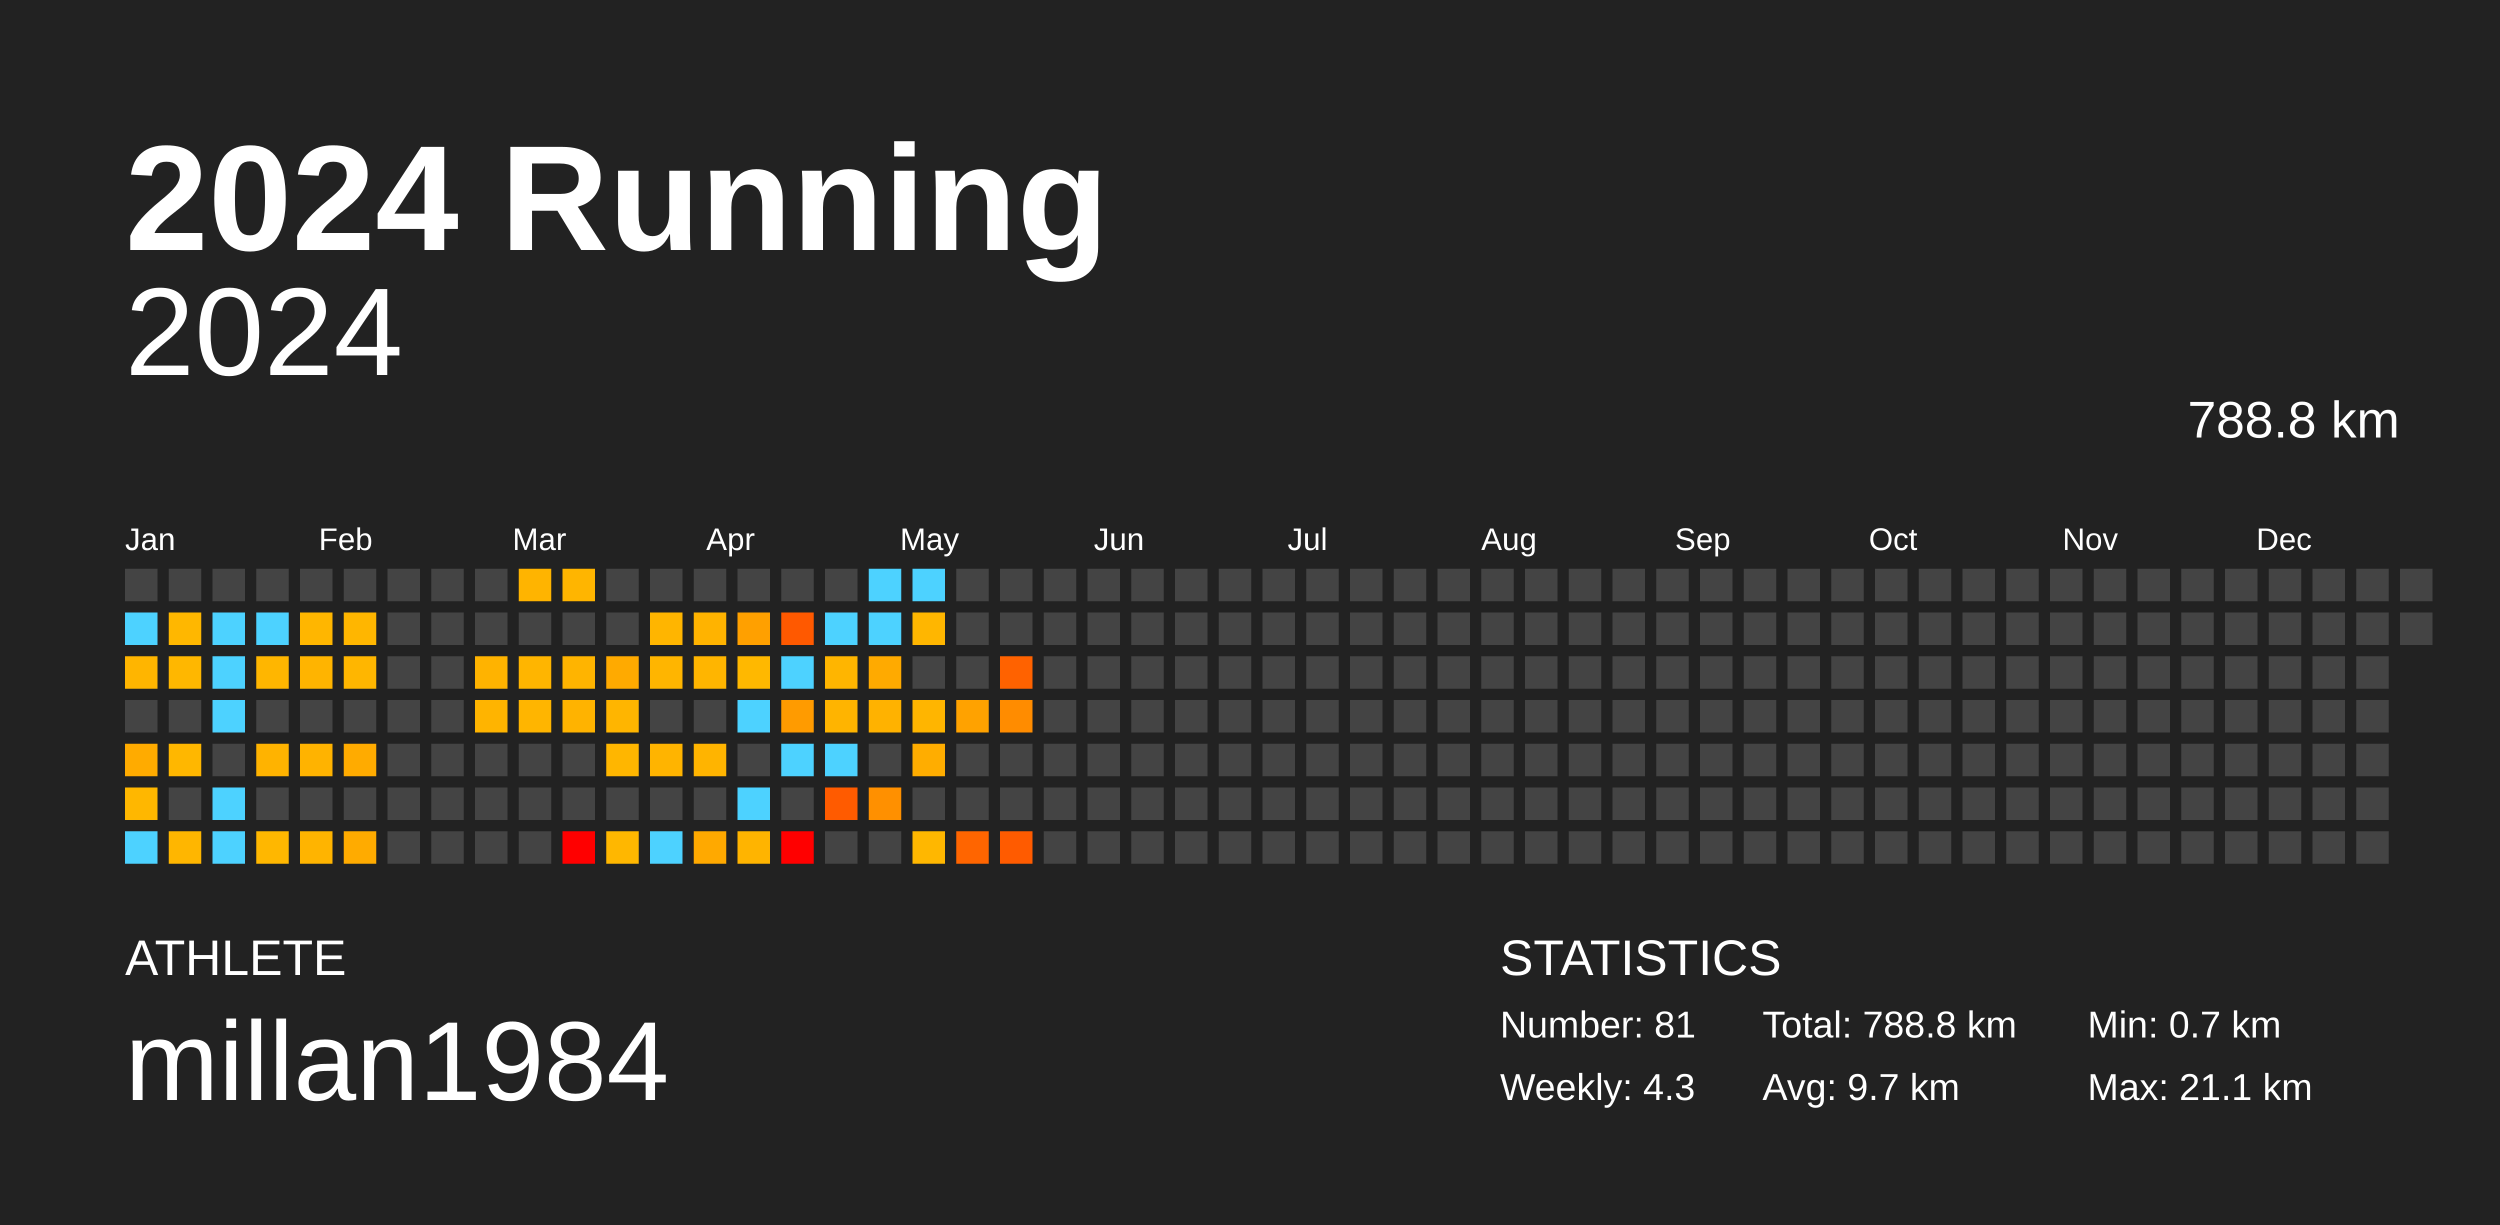
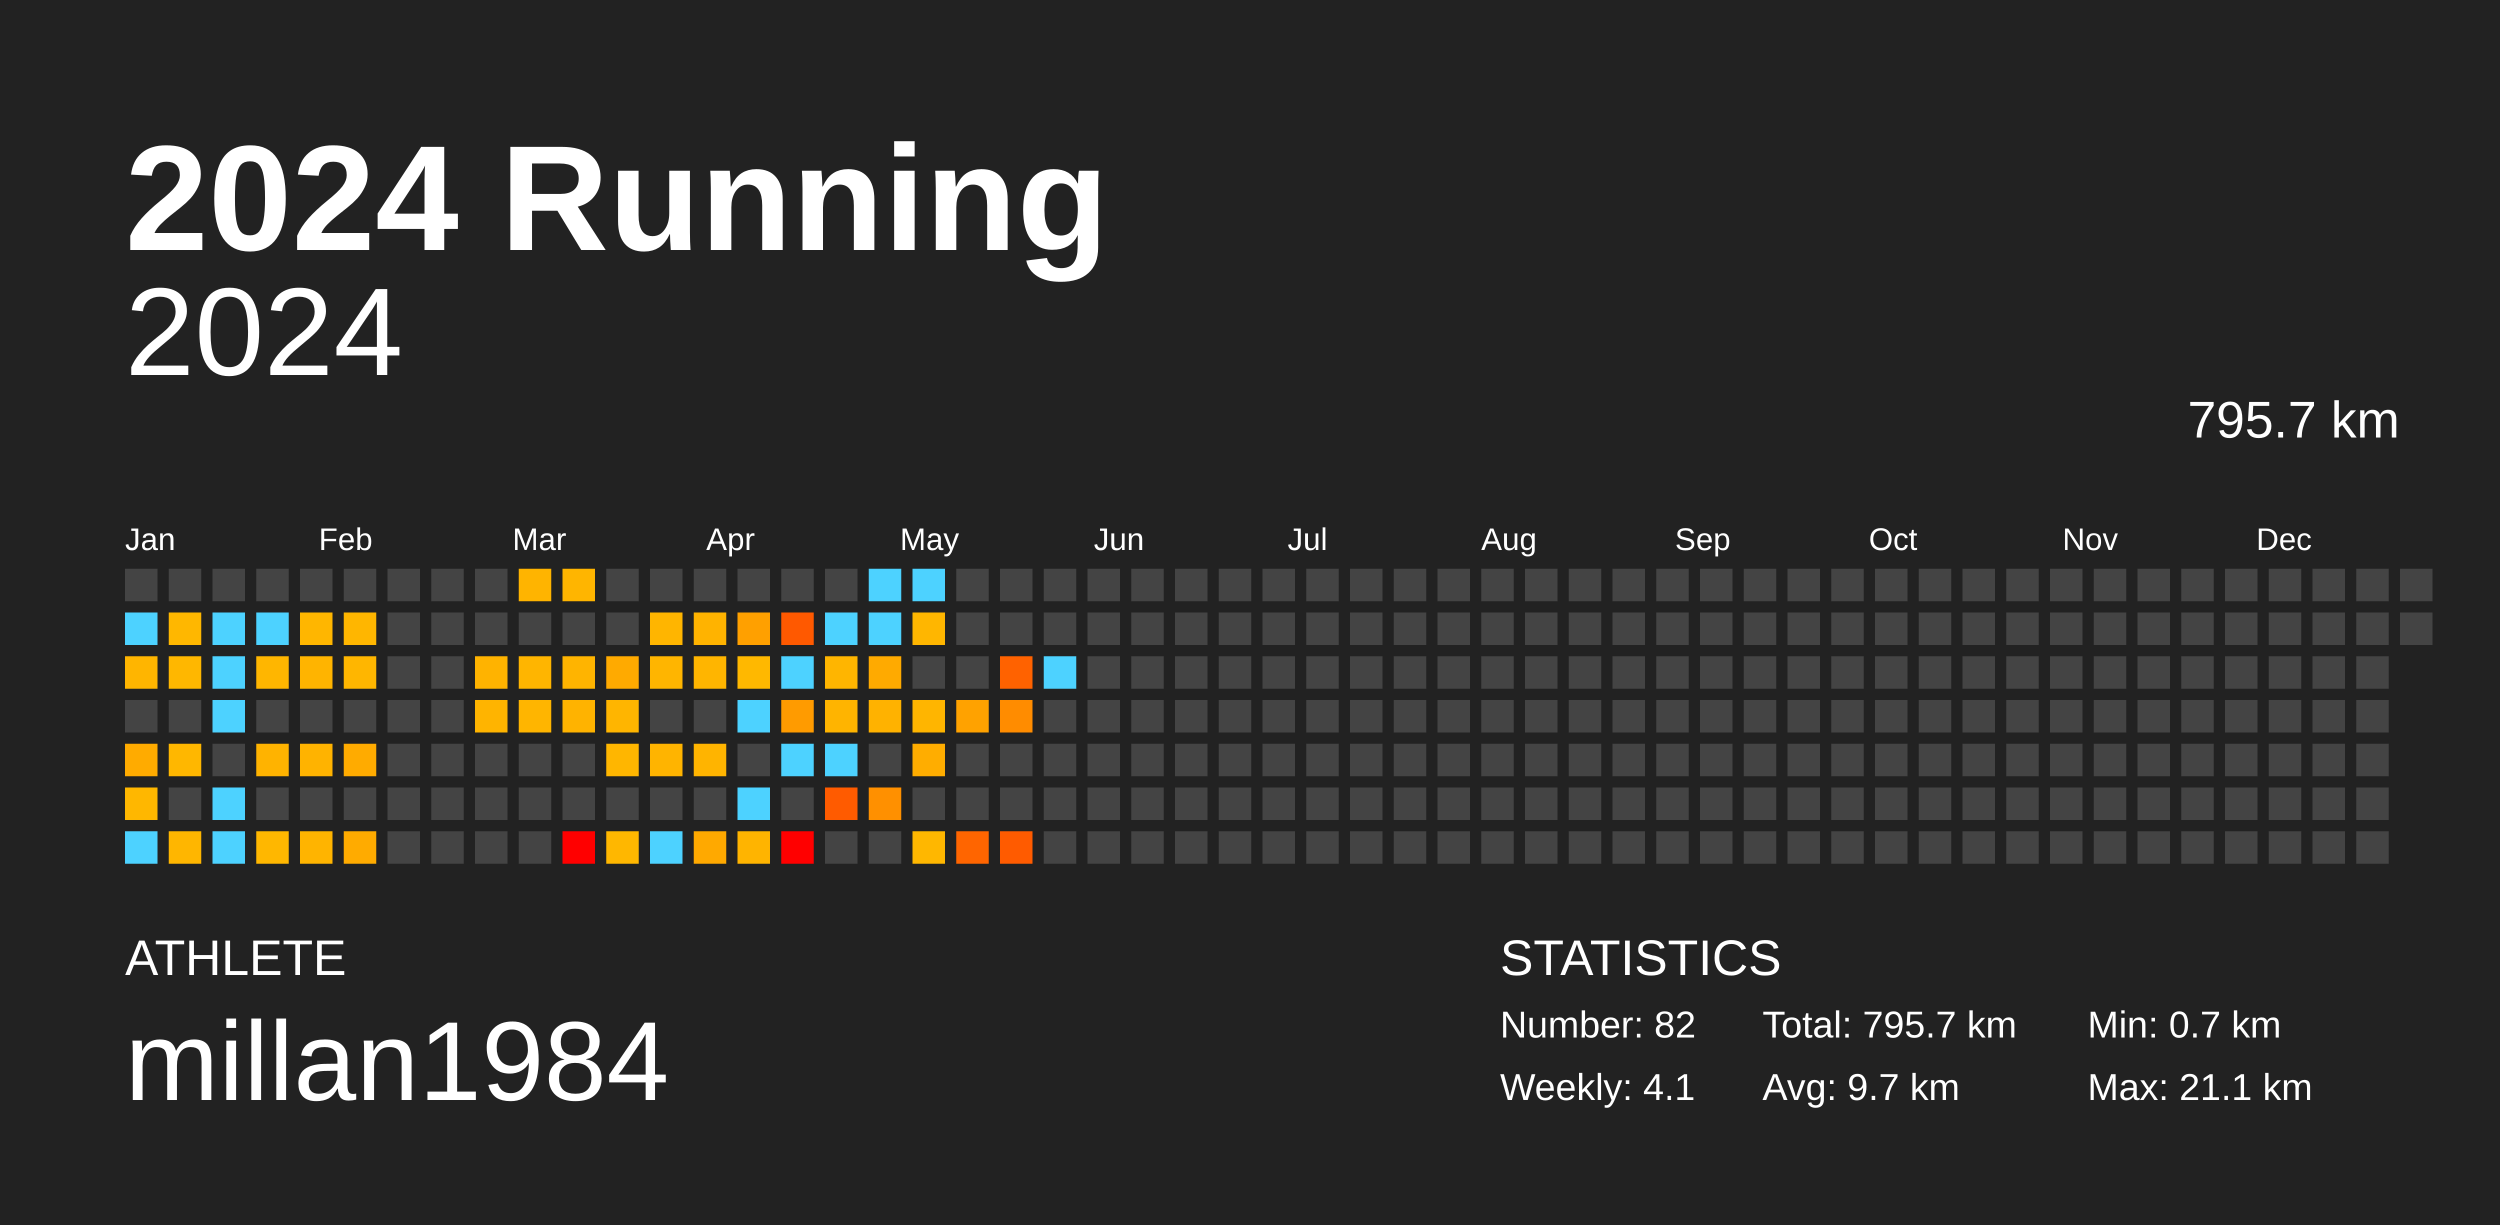
<svg xmlns="http://www.w3.org/2000/svg" baseProfile="full" height="98mm" version="1.1" viewBox="0,0,200,98" width="200mm">
  <defs />
  <rect fill="#222222" height="98" width="200" x="0" y="0" />
  <text fill="#FFFFFF" style="font-size:12px; font-family:Arial; font-weight:bold;" x="10" y="20">2024 Running</text>
  <text fill="#FFFFFF" style="font-size:4px; font-family:Arial" x="10" y="78">ATHLETE</text>
  <text fill="#FFFFFF" style="font-size:9px; font-family:Arial" x="10" y="88">millan1984</text>
  <text fill="#FFFFFF" style="font-size:4px; font-family:Arial" x="120" y="78">STATISTICS</text>
-   <text fill="#FFFFFF" style="font-size:3px; font-family:Arial" x="120" y="83">Number: 81</text>
-   <text fill="#FFFFFF" style="font-size:3px; font-family:Arial" x="120" y="88">Weekly: 4.3</text>
-   <text fill="#FFFFFF" style="font-size:3px; font-family:Arial" x="141" y="83">Total: 788.8 km</text>
+   <text fill="#FFFFFF" style="font-size:3px; font-family:Arial" x="120" y="83">Number: 82</text>
+   <text fill="#FFFFFF" style="font-size:3px; font-family:Arial" x="120" y="88">Weekly: 4.1</text>
+   <text fill="#FFFFFF" style="font-size:3px; font-family:Arial" x="141" y="83">Total: 795.7 km</text>
  <text fill="#FFFFFF" style="font-size:3px; font-family:Arial" x="141" y="88">Avg: 9.7 km</text>
  <text fill="#FFFFFF" style="font-size:3px; font-family:Arial" x="167" y="83">Min: 0.7 km</text>
  <text fill="#FFFFFF" style="font-size:3px; font-family:Arial" x="167" y="88">Max: 21.1 km</text>
  <text alignment-baseline="hanging" fill="#FFFFFF" style="font-size:10.0px; font-family:Arial;" x="10" y="30">2024</text>
-   <text alignment-baseline="hanging" fill="#FFFFFF" style="font-size:4.125px; font-family:Arial;" x="175" y="35">788.8 km</text>
+   <text alignment-baseline="hanging" fill="#FFFFFF" style="font-size:4.125px; font-family:Arial;" x="175" y="35">795.7 km</text>
  <text fill="#FFFFFF" style="font-size:2.5px; font-family:Arial" x="10.0" y="44">Jan</text>
  <text fill="#FFFFFF" style="font-size:2.5px; font-family:Arial" x="25.5" y="44">Feb</text>
  <text fill="#FFFFFF" style="font-size:2.5px; font-family:Arial" x="41.0" y="44">Mar</text>
  <text fill="#FFFFFF" style="font-size:2.5px; font-family:Arial" x="56.5" y="44">Apr</text>
  <text fill="#FFFFFF" style="font-size:2.5px; font-family:Arial" x="72.0" y="44">May</text>
  <text fill="#FFFFFF" style="font-size:2.5px; font-family:Arial" x="87.5" y="44">Jun</text>
  <text fill="#FFFFFF" style="font-size:2.5px; font-family:Arial" x="103.0" y="44">Jul</text>
  <text fill="#FFFFFF" style="font-size:2.5px; font-family:Arial" x="118.5" y="44">Aug</text>
  <text fill="#FFFFFF" style="font-size:2.5px; font-family:Arial" x="134.0" y="44">Sep</text>
  <text fill="#FFFFFF" style="font-size:2.5px; font-family:Arial" x="149.5" y="44">Oct</text>
  <text fill="#FFFFFF" style="font-size:2.5px; font-family:Arial" x="165.0" y="44">Nov</text>
  <text fill="#FFFFFF" style="font-size:2.5px; font-family:Arial" x="180.5" y="44">Dec</text>
  <rect fill="#444444" height="2.6" width="2.6" x="10.0" y="45.5" />
  <rect fill="#4dd2ff" height="2.6" width="2.6" x="10.0" y="49.0" />
  <rect fill="#ffb500" height="2.6" width="2.6" x="10.0" y="52.5" />
  <rect fill="#444444" height="2.6" width="2.6" x="10.0" y="56.0" />
  <rect fill="#ffab00" height="2.6" width="2.6" x="10.0" y="59.5" />
  <rect fill="#ffb700" height="2.6" width="2.6" x="10.0" y="63.0" />
  <rect fill="#4dd2ff" height="2.6" width="2.6" x="10.0" y="66.5" />
  <rect fill="#444444" height="2.6" width="2.6" x="13.5" y="45.5" />
  <rect fill="#ffb700" height="2.6" width="2.6" x="13.5" y="49.0" />
  <rect fill="#ffb700" height="2.6" width="2.6" x="13.5" y="52.5" />
  <rect fill="#444444" height="2.6" width="2.6" x="13.5" y="56.0" />
  <rect fill="#ffb700" height="2.6" width="2.6" x="13.5" y="59.5" />
  <rect fill="#444444" height="2.6" width="2.6" x="13.5" y="63.0" />
  <rect fill="#ffb600" height="2.6" width="2.6" x="13.5" y="66.5" />
  <rect fill="#444444" height="2.6" width="2.6" x="17.0" y="45.5" />
  <rect fill="#4dd2ff" height="2.6" width="2.6" x="17.0" y="49.0" />
  <rect fill="#4dd2ff" height="2.6" width="2.6" x="17.0" y="52.5" />
  <rect fill="#4dd2ff" height="2.6" width="2.6" x="17.0" y="56.0" />
  <rect fill="#444444" height="2.6" width="2.6" x="17.0" y="59.5" />
  <rect fill="#4dd2ff" height="2.6" width="2.6" x="17.0" y="63.0" />
  <rect fill="#4dd2ff" height="2.6" width="2.6" x="17.0" y="66.5" />
  <rect fill="#444444" height="2.6" width="2.6" x="20.5" y="45.5" />
  <rect fill="#4dd2ff" height="2.6" width="2.6" x="20.5" y="49.0" />
  <rect fill="#ffb600" height="2.6" width="2.6" x="20.5" y="52.5" />
  <rect fill="#444444" height="2.6" width="2.6" x="20.5" y="56.0" />
  <rect fill="#ffb300" height="2.6" width="2.6" x="20.5" y="59.5" />
  <rect fill="#444444" height="2.6" width="2.6" x="20.5" y="63.0" />
  <rect fill="#ffb700" height="2.6" width="2.6" x="20.5" y="66.5" />
  <rect fill="#444444" height="2.6" width="2.6" x="24.0" y="45.5" />
  <rect fill="#ffb600" height="2.6" width="2.6" x="24.0" y="49.0" />
  <rect fill="#ffb400" height="2.6" width="2.6" x="24.0" y="52.5" />
  <rect fill="#444444" height="2.6" width="2.6" x="24.0" y="56.0" />
  <rect fill="#ffb300" height="2.6" width="2.6" x="24.0" y="59.5" />
  <rect fill="#444444" height="2.6" width="2.6" x="24.0" y="63.0" />
  <rect fill="#ffb400" height="2.6" width="2.6" x="24.0" y="66.5" />
  <rect fill="#444444" height="2.6" width="2.6" x="27.5" y="45.5" />
  <rect fill="#ffb600" height="2.6" width="2.6" x="27.5" y="49.0" />
  <rect fill="#ffb600" height="2.6" width="2.6" x="27.5" y="52.5" />
  <rect fill="#444444" height="2.6" width="2.6" x="27.5" y="56.0" />
  <rect fill="#ffab00" height="2.6" width="2.6" x="27.5" y="59.5" />
  <rect fill="#444444" height="2.6" width="2.6" x="27.5" y="63.0" />
  <rect fill="#ffab00" height="2.6" width="2.6" x="27.5" y="66.5" />
  <rect fill="#444444" height="2.6" width="2.6" x="31.0" y="45.5" />
  <rect fill="#444444" height="2.6" width="2.6" x="31.0" y="49.0" />
  <rect fill="#444444" height="2.6" width="2.6" x="31.0" y="52.5" />
  <rect fill="#444444" height="2.6" width="2.6" x="31.0" y="56.0" />
  <rect fill="#444444" height="2.6" width="2.6" x="31.0" y="59.5" />
  <rect fill="#444444" height="2.6" width="2.6" x="31.0" y="63.0" />
  <rect fill="#444444" height="2.6" width="2.6" x="31.0" y="66.5" />
  <rect fill="#444444" height="2.6" width="2.6" x="34.5" y="45.5" />
  <rect fill="#444444" height="2.6" width="2.6" x="34.5" y="49.0" />
  <rect fill="#444444" height="2.6" width="2.6" x="34.5" y="52.5" />
  <rect fill="#444444" height="2.6" width="2.6" x="34.5" y="56.0" />
  <rect fill="#444444" height="2.6" width="2.6" x="34.5" y="59.5" />
  <rect fill="#444444" height="2.6" width="2.6" x="34.5" y="63.0" />
  <rect fill="#444444" height="2.6" width="2.6" x="34.5" y="66.5" />
  <rect fill="#444444" height="2.6" width="2.6" x="38.0" y="45.5" />
  <rect fill="#444444" height="2.6" width="2.6" x="38.0" y="49.0" />
  <rect fill="#ffb300" height="2.6" width="2.6" x="38.0" y="52.5" />
  <rect fill="#ffb400" height="2.6" width="2.6" x="38.0" y="56.0" />
  <rect fill="#444444" height="2.6" width="2.6" x="38.0" y="59.5" />
  <rect fill="#444444" height="2.6" width="2.6" x="38.0" y="63.0" />
  <rect fill="#444444" height="2.6" width="2.6" x="38.0" y="66.5" />
  <rect fill="#ffb400" height="2.6" width="2.6" x="41.5" y="45.5" />
  <rect fill="#444444" height="2.6" width="2.6" x="41.5" y="49.0" />
  <rect fill="#ffb500" height="2.6" width="2.6" x="41.5" y="52.5" />
  <rect fill="#ffb500" height="2.6" width="2.6" x="41.5" y="56.0" />
  <rect fill="#444444" height="2.6" width="2.6" x="41.5" y="59.5" />
  <rect fill="#444444" height="2.6" width="2.6" x="41.5" y="63.0" />
  <rect fill="#444444" height="2.6" width="2.6" x="41.5" y="66.5" />
  <rect fill="#ffb500" height="2.6" width="2.6" x="45.0" y="45.5" />
  <rect fill="#444444" height="2.6" width="2.6" x="45.0" y="49.0" />
  <rect fill="#ffb400" height="2.6" width="2.6" x="45.0" y="52.5" />
  <rect fill="#ffb300" height="2.6" width="2.6" x="45.0" y="56.0" />
  <rect fill="#444444" height="2.6" width="2.6" x="45.0" y="59.5" />
  <rect fill="#444444" height="2.6" width="2.6" x="45.0" y="63.0" />
  <rect fill="red" height="2.6" width="2.6" x="45.0" y="66.5" />
  <rect fill="#444444" height="2.6" width="2.6" x="48.5" y="45.5" />
  <rect fill="#444444" height="2.6" width="2.6" x="48.5" y="49.0" />
  <rect fill="#ffaa00" height="2.6" width="2.6" x="48.5" y="52.5" />
  <rect fill="#ffb500" height="2.6" width="2.6" x="48.5" y="56.0" />
  <rect fill="#ffb600" height="2.6" width="2.6" x="48.5" y="59.5" />
  <rect fill="#444444" height="2.6" width="2.6" x="48.5" y="63.0" />
  <rect fill="#ffb700" height="2.6" width="2.6" x="48.5" y="66.5" />
  <rect fill="#444444" height="2.6" width="2.6" x="52.0" y="45.5" />
  <rect fill="#ffb500" height="2.6" width="2.6" x="52.0" y="49.0" />
  <rect fill="#ffb500" height="2.6" width="2.6" x="52.0" y="52.5" />
  <rect fill="#444444" height="2.6" width="2.6" x="52.0" y="56.0" />
  <rect fill="#ffb400" height="2.6" width="2.6" x="52.0" y="59.5" />
  <rect fill="#444444" height="2.6" width="2.6" x="52.0" y="63.0" />
  <rect fill="#4dd2ff" height="2.6" width="2.6" x="52.0" y="66.5" />
  <rect fill="#444444" height="2.6" width="2.6" x="55.5" y="45.5" />
  <rect fill="#ffb300" height="2.6" width="2.6" x="55.5" y="49.0" />
  <rect fill="#ffb500" height="2.6" width="2.6" x="55.5" y="52.5" />
  <rect fill="#444444" height="2.6" width="2.6" x="55.5" y="56.0" />
  <rect fill="#ffb400" height="2.6" width="2.6" x="55.5" y="59.5" />
  <rect fill="#444444" height="2.6" width="2.6" x="55.5" y="63.0" />
  <rect fill="#ffa900" height="2.6" width="2.6" x="55.5" y="66.5" />
  <rect fill="#444444" height="2.6" width="2.6" x="59.0" y="45.5" />
  <rect fill="#ffa000" height="2.6" width="2.6" x="59.0" y="49.0" />
  <rect fill="#ffb800" height="2.6" width="2.6" x="59.0" y="52.5" />
  <rect fill="#4dd2ff" height="2.6" width="2.6" x="59.0" y="56.0" />
  <rect fill="#444444" height="2.6" width="2.6" x="59.0" y="59.5" />
  <rect fill="#4dd2ff" height="2.6" width="2.6" x="59.0" y="63.0" />
  <rect fill="#ffb400" height="2.6" width="2.6" x="59.0" y="66.5" />
  <rect fill="#444444" height="2.6" width="2.6" x="62.5" y="45.5" />
  <rect fill="#ff5900" height="2.6" width="2.6" x="62.5" y="49.0" />
  <rect fill="#4dd2ff" height="2.6" width="2.6" x="62.5" y="52.5" />
  <rect fill="#ff9b00" height="2.6" width="2.6" x="62.5" y="56.0" />
  <rect fill="#4dd2ff" height="2.6" width="2.6" x="62.5" y="59.5" />
  <rect fill="#444444" height="2.6" width="2.6" x="62.5" y="63.0" />
  <rect fill="red" height="2.6" width="2.6" x="62.5" y="66.5" />
  <rect fill="#444444" height="2.6" width="2.6" x="66.0" y="45.5" />
  <rect fill="#4dd2ff" height="2.6" width="2.6" x="66.0" y="49.0" />
  <rect fill="#ffb500" height="2.6" width="2.6" x="66.0" y="52.5" />
  <rect fill="#ffb400" height="2.6" width="2.6" x="66.0" y="56.0" />
  <rect fill="#4dd2ff" height="2.6" width="2.6" x="66.0" y="59.5" />
  <rect fill="#ff5b00" height="2.6" width="2.6" x="66.0" y="63.0" />
  <rect fill="#444444" height="2.6" width="2.6" x="66.0" y="66.5" />
  <rect fill="#4dd2ff" height="2.6" width="2.6" x="69.5" y="45.5" />
  <rect fill="#4dd2ff" height="2.6" width="2.6" x="69.5" y="49.0" />
  <rect fill="#ffaa00" height="2.6" width="2.6" x="69.5" y="52.5" />
  <rect fill="#ffb200" height="2.6" width="2.6" x="69.5" y="56.0" />
  <rect fill="#444444" height="2.6" width="2.6" x="69.5" y="59.5" />
  <rect fill="#ff9000" height="2.6" width="2.6" x="69.5" y="63.0" />
  <rect fill="#444444" height="2.6" width="2.6" x="69.5" y="66.5" />
  <rect fill="#4dd2ff" height="2.6" width="2.6" x="73.0" y="45.5" />
  <rect fill="#ffb600" height="2.6" width="2.6" x="73.0" y="49.0" />
  <rect fill="#444444" height="2.6" width="2.6" x="73.0" y="52.5" />
  <rect fill="#ffb500" height="2.6" width="2.6" x="73.0" y="56.0" />
  <rect fill="#ffad00" height="2.6" width="2.6" x="73.0" y="59.5" />
  <rect fill="#444444" height="2.6" width="2.6" x="73.0" y="63.0" />
  <rect fill="#ffb700" height="2.6" width="2.6" x="73.0" y="66.5" />
  <rect fill="#444444" height="2.6" width="2.6" x="76.5" y="45.5" />
  <rect fill="#444444" height="2.6" width="2.6" x="76.5" y="49.0" />
  <rect fill="#444444" height="2.6" width="2.6" x="76.5" y="52.5" />
  <rect fill="#ffa200" height="2.6" width="2.6" x="76.5" y="56.0" />
  <rect fill="#444444" height="2.6" width="2.6" x="76.5" y="59.5" />
  <rect fill="#444444" height="2.6" width="2.6" x="76.5" y="63.0" />
  <rect fill="#ff6500" height="2.6" width="2.6" x="76.5" y="66.5" />
  <rect fill="#444444" height="2.6" width="2.6" x="80.0" y="45.5" />
  <rect fill="#444444" height="2.6" width="2.6" x="80.0" y="49.0" />
  <rect fill="#ff6200" height="2.6" width="2.6" x="80.0" y="52.5" />
  <rect fill="#ff8c00" height="2.6" width="2.6" x="80.0" y="56.0" />
  <rect fill="#444444" height="2.6" width="2.6" x="80.0" y="59.5" />
  <rect fill="#444444" height="2.6" width="2.6" x="80.0" y="63.0" />
  <rect fill="#ff5b00" height="2.6" width="2.6" x="80.0" y="66.5" />
  <rect fill="#444444" height="2.6" width="2.6" x="83.5" y="45.5" />
  <rect fill="#444444" height="2.6" width="2.6" x="83.5" y="49.0" />
-   <rect fill="#444444" height="2.6" width="2.6" x="83.5" y="52.5" />
+   <rect fill="#4dd2ff" height="2.6" width="2.6" x="83.5" y="52.5" />
  <rect fill="#444444" height="2.6" width="2.6" x="83.5" y="56.0" />
  <rect fill="#444444" height="2.6" width="2.6" x="83.5" y="59.5" />
  <rect fill="#444444" height="2.6" width="2.6" x="83.5" y="63.0" />
  <rect fill="#444444" height="2.6" width="2.6" x="83.5" y="66.5" />
  <rect fill="#444444" height="2.6" width="2.6" x="87.0" y="45.5" />
  <rect fill="#444444" height="2.6" width="2.6" x="87.0" y="49.0" />
  <rect fill="#444444" height="2.6" width="2.6" x="87.0" y="52.5" />
  <rect fill="#444444" height="2.6" width="2.6" x="87.0" y="56.0" />
  <rect fill="#444444" height="2.6" width="2.6" x="87.0" y="59.5" />
  <rect fill="#444444" height="2.6" width="2.6" x="87.0" y="63.0" />
  <rect fill="#444444" height="2.6" width="2.6" x="87.0" y="66.5" />
  <rect fill="#444444" height="2.6" width="2.6" x="90.5" y="45.5" />
  <rect fill="#444444" height="2.6" width="2.6" x="90.5" y="49.0" />
  <rect fill="#444444" height="2.6" width="2.6" x="90.5" y="52.5" />
  <rect fill="#444444" height="2.6" width="2.6" x="90.5" y="56.0" />
  <rect fill="#444444" height="2.6" width="2.6" x="90.5" y="59.5" />
  <rect fill="#444444" height="2.6" width="2.6" x="90.5" y="63.0" />
  <rect fill="#444444" height="2.6" width="2.6" x="90.5" y="66.5" />
  <rect fill="#444444" height="2.6" width="2.6" x="94.0" y="45.5" />
  <rect fill="#444444" height="2.6" width="2.6" x="94.0" y="49.0" />
  <rect fill="#444444" height="2.6" width="2.6" x="94.0" y="52.5" />
  <rect fill="#444444" height="2.6" width="2.6" x="94.0" y="56.0" />
  <rect fill="#444444" height="2.6" width="2.6" x="94.0" y="59.5" />
  <rect fill="#444444" height="2.6" width="2.6" x="94.0" y="63.0" />
  <rect fill="#444444" height="2.6" width="2.6" x="94.0" y="66.5" />
  <rect fill="#444444" height="2.6" width="2.6" x="97.5" y="45.5" />
  <rect fill="#444444" height="2.6" width="2.6" x="97.5" y="49.0" />
  <rect fill="#444444" height="2.6" width="2.6" x="97.5" y="52.5" />
  <rect fill="#444444" height="2.6" width="2.6" x="97.5" y="56.0" />
  <rect fill="#444444" height="2.6" width="2.6" x="97.5" y="59.5" />
  <rect fill="#444444" height="2.6" width="2.6" x="97.5" y="63.0" />
  <rect fill="#444444" height="2.6" width="2.6" x="97.5" y="66.5" />
  <rect fill="#444444" height="2.6" width="2.6" x="101.0" y="45.5" />
  <rect fill="#444444" height="2.6" width="2.6" x="101.0" y="49.0" />
  <rect fill="#444444" height="2.6" width="2.6" x="101.0" y="52.5" />
  <rect fill="#444444" height="2.6" width="2.6" x="101.0" y="56.0" />
  <rect fill="#444444" height="2.6" width="2.6" x="101.0" y="59.5" />
  <rect fill="#444444" height="2.6" width="2.6" x="101.0" y="63.0" />
  <rect fill="#444444" height="2.6" width="2.6" x="101.0" y="66.5" />
  <rect fill="#444444" height="2.6" width="2.6" x="104.5" y="45.5" />
  <rect fill="#444444" height="2.6" width="2.6" x="104.5" y="49.0" />
  <rect fill="#444444" height="2.6" width="2.6" x="104.5" y="52.5" />
  <rect fill="#444444" height="2.6" width="2.6" x="104.5" y="56.0" />
  <rect fill="#444444" height="2.6" width="2.6" x="104.5" y="59.5" />
  <rect fill="#444444" height="2.6" width="2.6" x="104.5" y="63.0" />
  <rect fill="#444444" height="2.6" width="2.6" x="104.5" y="66.5" />
  <rect fill="#444444" height="2.6" width="2.6" x="108.0" y="45.5" />
  <rect fill="#444444" height="2.6" width="2.6" x="108.0" y="49.0" />
  <rect fill="#444444" height="2.6" width="2.6" x="108.0" y="52.5" />
  <rect fill="#444444" height="2.6" width="2.6" x="108.0" y="56.0" />
  <rect fill="#444444" height="2.6" width="2.6" x="108.0" y="59.5" />
  <rect fill="#444444" height="2.6" width="2.6" x="108.0" y="63.0" />
  <rect fill="#444444" height="2.6" width="2.6" x="108.0" y="66.5" />
  <rect fill="#444444" height="2.6" width="2.6" x="111.5" y="45.5" />
  <rect fill="#444444" height="2.6" width="2.6" x="111.5" y="49.0" />
  <rect fill="#444444" height="2.6" width="2.6" x="111.5" y="52.5" />
  <rect fill="#444444" height="2.6" width="2.6" x="111.5" y="56.0" />
  <rect fill="#444444" height="2.6" width="2.6" x="111.5" y="59.5" />
  <rect fill="#444444" height="2.6" width="2.6" x="111.5" y="63.0" />
  <rect fill="#444444" height="2.6" width="2.6" x="111.5" y="66.5" />
  <rect fill="#444444" height="2.6" width="2.6" x="115.0" y="45.5" />
  <rect fill="#444444" height="2.6" width="2.6" x="115.0" y="49.0" />
  <rect fill="#444444" height="2.6" width="2.6" x="115.0" y="52.5" />
  <rect fill="#444444" height="2.6" width="2.6" x="115.0" y="56.0" />
  <rect fill="#444444" height="2.6" width="2.6" x="115.0" y="59.5" />
  <rect fill="#444444" height="2.6" width="2.6" x="115.0" y="63.0" />
  <rect fill="#444444" height="2.6" width="2.6" x="115.0" y="66.5" />
  <rect fill="#444444" height="2.6" width="2.6" x="118.5" y="45.5" />
  <rect fill="#444444" height="2.6" width="2.6" x="118.5" y="49.0" />
  <rect fill="#444444" height="2.6" width="2.6" x="118.5" y="52.5" />
  <rect fill="#444444" height="2.6" width="2.6" x="118.5" y="56.0" />
  <rect fill="#444444" height="2.6" width="2.6" x="118.5" y="59.5" />
  <rect fill="#444444" height="2.6" width="2.6" x="118.5" y="63.0" />
  <rect fill="#444444" height="2.6" width="2.6" x="118.5" y="66.5" />
  <rect fill="#444444" height="2.6" width="2.6" x="122.0" y="45.5" />
  <rect fill="#444444" height="2.6" width="2.6" x="122.0" y="49.0" />
  <rect fill="#444444" height="2.6" width="2.6" x="122.0" y="52.5" />
  <rect fill="#444444" height="2.6" width="2.6" x="122.0" y="56.0" />
  <rect fill="#444444" height="2.6" width="2.6" x="122.0" y="59.5" />
  <rect fill="#444444" height="2.6" width="2.6" x="122.0" y="63.0" />
  <rect fill="#444444" height="2.6" width="2.6" x="122.0" y="66.5" />
  <rect fill="#444444" height="2.6" width="2.6" x="125.5" y="45.5" />
  <rect fill="#444444" height="2.6" width="2.6" x="125.5" y="49.0" />
  <rect fill="#444444" height="2.6" width="2.6" x="125.5" y="52.5" />
  <rect fill="#444444" height="2.6" width="2.6" x="125.5" y="56.0" />
  <rect fill="#444444" height="2.6" width="2.6" x="125.5" y="59.5" />
  <rect fill="#444444" height="2.6" width="2.6" x="125.5" y="63.0" />
  <rect fill="#444444" height="2.6" width="2.6" x="125.5" y="66.5" />
  <rect fill="#444444" height="2.6" width="2.6" x="129.0" y="45.5" />
  <rect fill="#444444" height="2.6" width="2.6" x="129.0" y="49.0" />
  <rect fill="#444444" height="2.6" width="2.6" x="129.0" y="52.5" />
  <rect fill="#444444" height="2.6" width="2.6" x="129.0" y="56.0" />
  <rect fill="#444444" height="2.6" width="2.6" x="129.0" y="59.5" />
  <rect fill="#444444" height="2.6" width="2.6" x="129.0" y="63.0" />
  <rect fill="#444444" height="2.6" width="2.6" x="129.0" y="66.5" />
  <rect fill="#444444" height="2.6" width="2.6" x="132.5" y="45.5" />
  <rect fill="#444444" height="2.6" width="2.6" x="132.5" y="49.0" />
  <rect fill="#444444" height="2.6" width="2.6" x="132.5" y="52.5" />
  <rect fill="#444444" height="2.6" width="2.6" x="132.5" y="56.0" />
  <rect fill="#444444" height="2.6" width="2.6" x="132.5" y="59.5" />
  <rect fill="#444444" height="2.6" width="2.6" x="132.5" y="63.0" />
  <rect fill="#444444" height="2.6" width="2.6" x="132.5" y="66.5" />
  <rect fill="#444444" height="2.6" width="2.6" x="136.0" y="45.5" />
  <rect fill="#444444" height="2.6" width="2.6" x="136.0" y="49.0" />
  <rect fill="#444444" height="2.6" width="2.6" x="136.0" y="52.5" />
  <rect fill="#444444" height="2.6" width="2.6" x="136.0" y="56.0" />
  <rect fill="#444444" height="2.6" width="2.6" x="136.0" y="59.5" />
  <rect fill="#444444" height="2.6" width="2.6" x="136.0" y="63.0" />
  <rect fill="#444444" height="2.6" width="2.6" x="136.0" y="66.5" />
  <rect fill="#444444" height="2.6" width="2.6" x="139.5" y="45.5" />
  <rect fill="#444444" height="2.6" width="2.6" x="139.5" y="49.0" />
  <rect fill="#444444" height="2.6" width="2.6" x="139.5" y="52.5" />
  <rect fill="#444444" height="2.6" width="2.6" x="139.5" y="56.0" />
  <rect fill="#444444" height="2.6" width="2.6" x="139.5" y="59.5" />
  <rect fill="#444444" height="2.6" width="2.6" x="139.5" y="63.0" />
  <rect fill="#444444" height="2.6" width="2.6" x="139.5" y="66.5" />
  <rect fill="#444444" height="2.6" width="2.6" x="143.0" y="45.5" />
  <rect fill="#444444" height="2.6" width="2.6" x="143.0" y="49.0" />
  <rect fill="#444444" height="2.6" width="2.6" x="143.0" y="52.5" />
  <rect fill="#444444" height="2.6" width="2.6" x="143.0" y="56.0" />
  <rect fill="#444444" height="2.6" width="2.6" x="143.0" y="59.5" />
  <rect fill="#444444" height="2.6" width="2.6" x="143.0" y="63.0" />
  <rect fill="#444444" height="2.6" width="2.6" x="143.0" y="66.5" />
  <rect fill="#444444" height="2.6" width="2.6" x="146.5" y="45.5" />
  <rect fill="#444444" height="2.6" width="2.6" x="146.5" y="49.0" />
  <rect fill="#444444" height="2.6" width="2.6" x="146.5" y="52.5" />
  <rect fill="#444444" height="2.6" width="2.6" x="146.5" y="56.0" />
  <rect fill="#444444" height="2.6" width="2.6" x="146.5" y="59.5" />
  <rect fill="#444444" height="2.6" width="2.6" x="146.5" y="63.0" />
  <rect fill="#444444" height="2.6" width="2.6" x="146.5" y="66.5" />
  <rect fill="#444444" height="2.6" width="2.6" x="150.0" y="45.5" />
  <rect fill="#444444" height="2.6" width="2.6" x="150.0" y="49.0" />
  <rect fill="#444444" height="2.6" width="2.6" x="150.0" y="52.5" />
  <rect fill="#444444" height="2.6" width="2.6" x="150.0" y="56.0" />
  <rect fill="#444444" height="2.6" width="2.6" x="150.0" y="59.5" />
  <rect fill="#444444" height="2.6" width="2.6" x="150.0" y="63.0" />
  <rect fill="#444444" height="2.6" width="2.6" x="150.0" y="66.5" />
  <rect fill="#444444" height="2.6" width="2.6" x="153.5" y="45.5" />
  <rect fill="#444444" height="2.6" width="2.6" x="153.5" y="49.0" />
  <rect fill="#444444" height="2.6" width="2.6" x="153.5" y="52.5" />
  <rect fill="#444444" height="2.6" width="2.6" x="153.5" y="56.0" />
  <rect fill="#444444" height="2.6" width="2.6" x="153.5" y="59.5" />
  <rect fill="#444444" height="2.6" width="2.6" x="153.5" y="63.0" />
  <rect fill="#444444" height="2.6" width="2.6" x="153.5" y="66.5" />
  <rect fill="#444444" height="2.6" width="2.6" x="157.0" y="45.5" />
  <rect fill="#444444" height="2.6" width="2.6" x="157.0" y="49.0" />
  <rect fill="#444444" height="2.6" width="2.6" x="157.0" y="52.5" />
  <rect fill="#444444" height="2.6" width="2.6" x="157.0" y="56.0" />
  <rect fill="#444444" height="2.6" width="2.6" x="157.0" y="59.5" />
  <rect fill="#444444" height="2.6" width="2.6" x="157.0" y="63.0" />
  <rect fill="#444444" height="2.6" width="2.6" x="157.0" y="66.5" />
  <rect fill="#444444" height="2.6" width="2.6" x="160.5" y="45.5" />
  <rect fill="#444444" height="2.6" width="2.6" x="160.5" y="49.0" />
  <rect fill="#444444" height="2.6" width="2.6" x="160.5" y="52.5" />
  <rect fill="#444444" height="2.6" width="2.6" x="160.5" y="56.0" />
  <rect fill="#444444" height="2.6" width="2.6" x="160.5" y="59.5" />
  <rect fill="#444444" height="2.6" width="2.6" x="160.5" y="63.0" />
  <rect fill="#444444" height="2.6" width="2.6" x="160.5" y="66.5" />
  <rect fill="#444444" height="2.6" width="2.6" x="164.0" y="45.5" />
  <rect fill="#444444" height="2.6" width="2.6" x="164.0" y="49.0" />
  <rect fill="#444444" height="2.6" width="2.6" x="164.0" y="52.5" />
  <rect fill="#444444" height="2.6" width="2.6" x="164.0" y="56.0" />
  <rect fill="#444444" height="2.6" width="2.6" x="164.0" y="59.5" />
  <rect fill="#444444" height="2.6" width="2.6" x="164.0" y="63.0" />
  <rect fill="#444444" height="2.6" width="2.6" x="164.0" y="66.5" />
  <rect fill="#444444" height="2.6" width="2.6" x="167.5" y="45.5" />
  <rect fill="#444444" height="2.6" width="2.6" x="167.5" y="49.0" />
  <rect fill="#444444" height="2.6" width="2.6" x="167.5" y="52.5" />
  <rect fill="#444444" height="2.6" width="2.6" x="167.5" y="56.0" />
  <rect fill="#444444" height="2.6" width="2.6" x="167.5" y="59.5" />
  <rect fill="#444444" height="2.6" width="2.6" x="167.5" y="63.0" />
  <rect fill="#444444" height="2.6" width="2.6" x="167.5" y="66.5" />
  <rect fill="#444444" height="2.6" width="2.6" x="171.0" y="45.5" />
  <rect fill="#444444" height="2.6" width="2.6" x="171.0" y="49.0" />
  <rect fill="#444444" height="2.6" width="2.6" x="171.0" y="52.5" />
  <rect fill="#444444" height="2.6" width="2.6" x="171.0" y="56.0" />
  <rect fill="#444444" height="2.6" width="2.6" x="171.0" y="59.5" />
  <rect fill="#444444" height="2.6" width="2.6" x="171.0" y="63.0" />
  <rect fill="#444444" height="2.6" width="2.6" x="171.0" y="66.5" />
  <rect fill="#444444" height="2.6" width="2.6" x="174.5" y="45.5" />
  <rect fill="#444444" height="2.6" width="2.6" x="174.5" y="49.0" />
  <rect fill="#444444" height="2.6" width="2.6" x="174.5" y="52.5" />
  <rect fill="#444444" height="2.6" width="2.6" x="174.5" y="56.0" />
  <rect fill="#444444" height="2.6" width="2.6" x="174.5" y="59.5" />
  <rect fill="#444444" height="2.6" width="2.6" x="174.5" y="63.0" />
  <rect fill="#444444" height="2.6" width="2.6" x="174.5" y="66.5" />
  <rect fill="#444444" height="2.6" width="2.6" x="178.0" y="45.5" />
  <rect fill="#444444" height="2.6" width="2.6" x="178.0" y="49.0" />
  <rect fill="#444444" height="2.6" width="2.6" x="178.0" y="52.5" />
  <rect fill="#444444" height="2.6" width="2.6" x="178.0" y="56.0" />
  <rect fill="#444444" height="2.6" width="2.6" x="178.0" y="59.5" />
  <rect fill="#444444" height="2.6" width="2.6" x="178.0" y="63.0" />
  <rect fill="#444444" height="2.6" width="2.6" x="178.0" y="66.5" />
  <rect fill="#444444" height="2.6" width="2.6" x="181.5" y="45.5" />
  <rect fill="#444444" height="2.6" width="2.6" x="181.5" y="49.0" />
  <rect fill="#444444" height="2.6" width="2.6" x="181.5" y="52.5" />
  <rect fill="#444444" height="2.6" width="2.6" x="181.5" y="56.0" />
  <rect fill="#444444" height="2.6" width="2.6" x="181.5" y="59.5" />
  <rect fill="#444444" height="2.6" width="2.6" x="181.5" y="63.0" />
  <rect fill="#444444" height="2.6" width="2.6" x="181.5" y="66.5" />
  <rect fill="#444444" height="2.6" width="2.6" x="185.0" y="45.5" />
  <rect fill="#444444" height="2.6" width="2.6" x="185.0" y="49.0" />
  <rect fill="#444444" height="2.6" width="2.6" x="185.0" y="52.5" />
  <rect fill="#444444" height="2.6" width="2.6" x="185.0" y="56.0" />
  <rect fill="#444444" height="2.6" width="2.6" x="185.0" y="59.5" />
  <rect fill="#444444" height="2.6" width="2.6" x="185.0" y="63.0" />
  <rect fill="#444444" height="2.6" width="2.6" x="185.0" y="66.5" />
  <rect fill="#444444" height="2.6" width="2.6" x="188.5" y="45.5" />
  <rect fill="#444444" height="2.6" width="2.6" x="188.5" y="49.0" />
  <rect fill="#444444" height="2.6" width="2.6" x="188.5" y="52.5" />
  <rect fill="#444444" height="2.6" width="2.6" x="188.5" y="56.0" />
  <rect fill="#444444" height="2.6" width="2.6" x="188.5" y="59.5" />
  <rect fill="#444444" height="2.6" width="2.6" x="188.5" y="63.0" />
  <rect fill="#444444" height="2.6" width="2.6" x="188.5" y="66.5" />
  <rect fill="#444444" height="2.6" width="2.6" x="192.0" y="45.5" />
  <rect fill="#444444" height="2.6" width="2.6" x="192.0" y="49.0" />
</svg>
